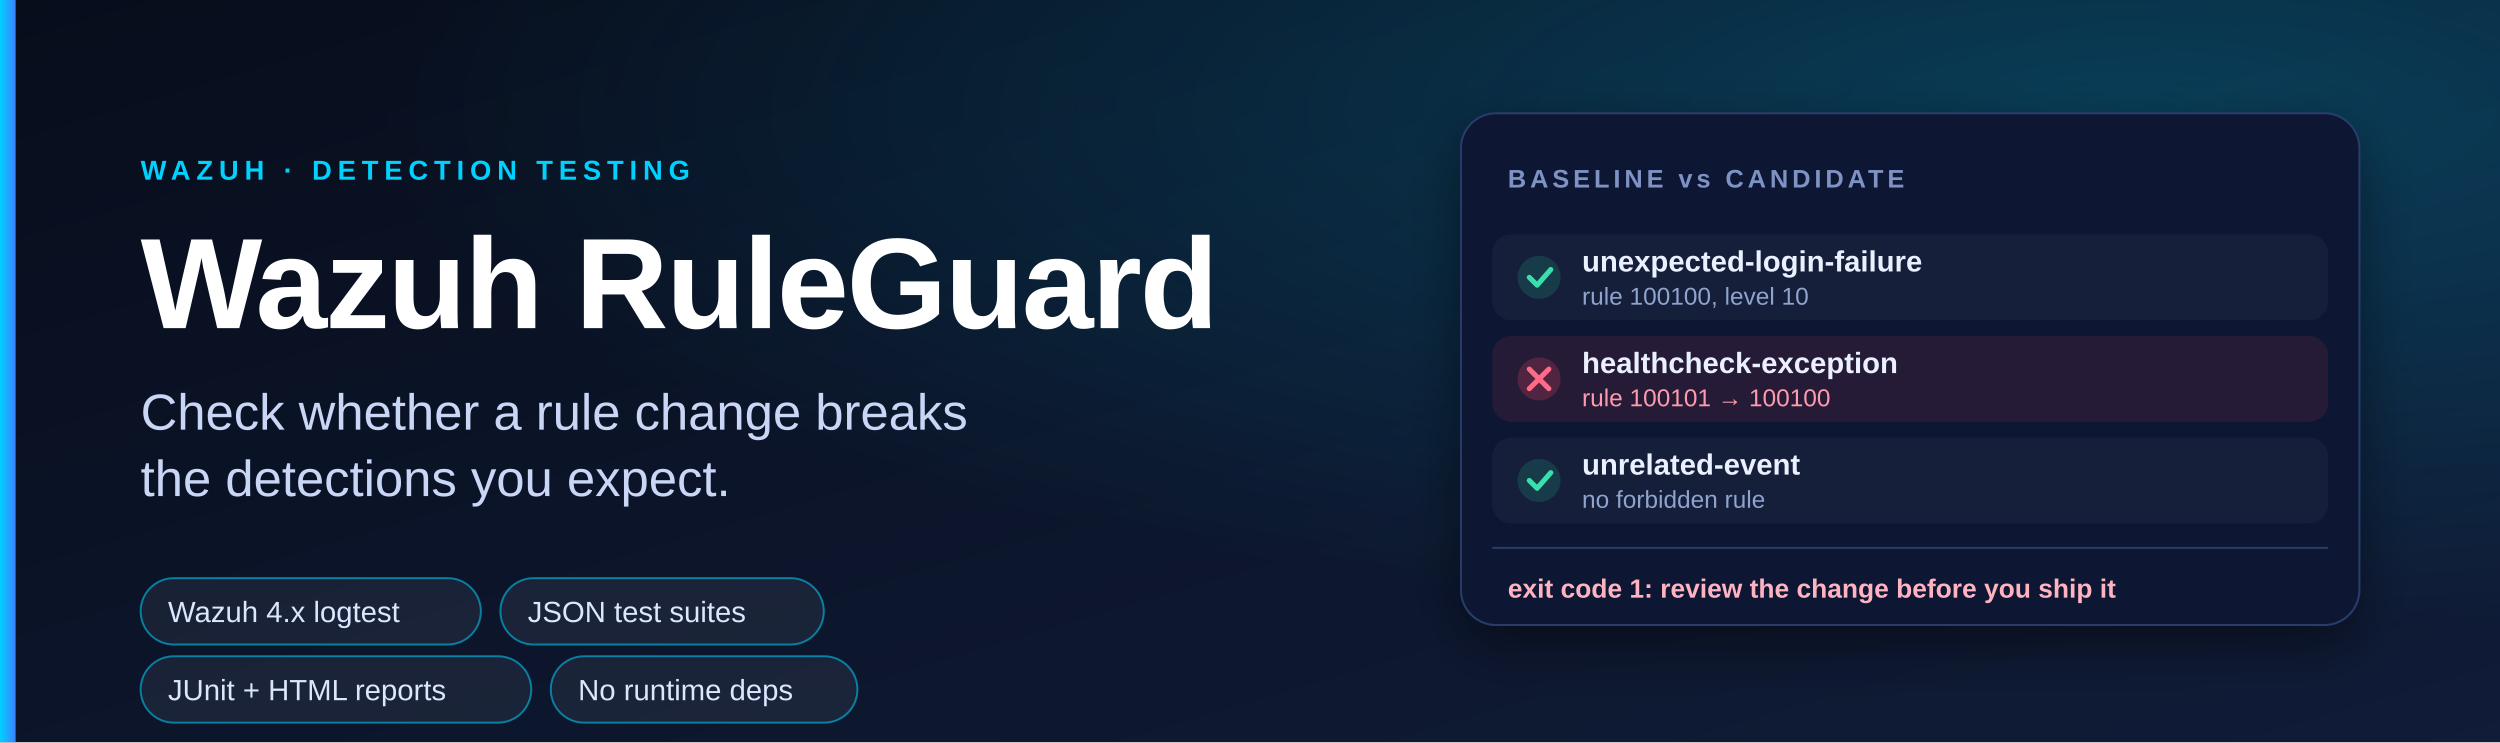
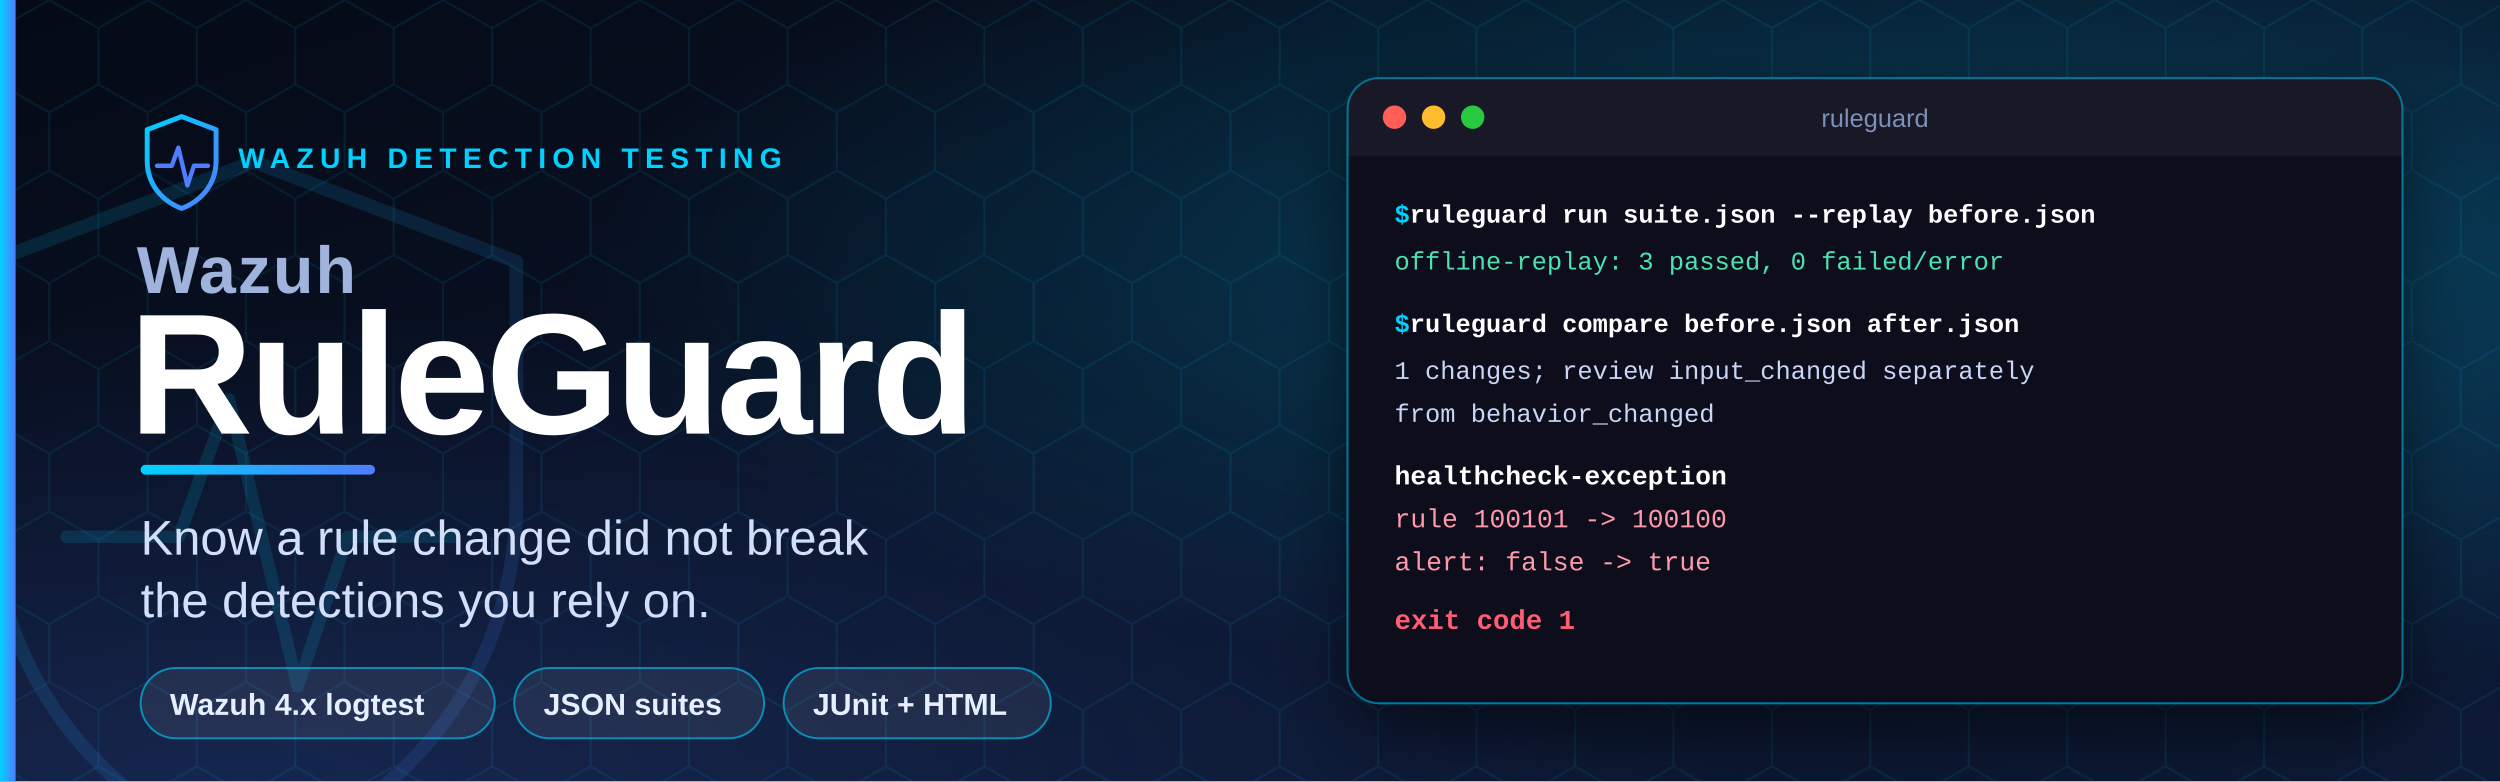
- <svg xmlns="http://www.w3.org/2000/svg" viewBox="0 0 1280 380" width="1280" height="380" role="img" aria-label="Wazuh RuleGuard: Check whether a rule change breaks the detections you expect.">
+ <svg xmlns="http://www.w3.org/2000/svg" viewBox="0 0 1280 400" width="1280" height="400" role="img" aria-label="Wazuh RuleGuard: Know a rule change did not break the detections you rely on.">
  <defs>
    <linearGradient id="bg" x1="0" y1="0" x2="1" y2="1">
-       <stop offset="0" stop-color="#070d1b" />
-       <stop offset="1" stop-color="#101c38" />
+       <stop offset="0" stop-color="#050a16" />
+       <stop offset="1" stop-color="#0d1a36" />
    </linearGradient>
-     <linearGradient id="ac" x1="0" y1="0" x2="1" y2="0">
+     <linearGradient id="ac" x1="0" y1="0" x2="1" y2="1">
      <stop offset="0" stop-color="#00d1ff" />
-       <stop offset="1" stop-color="#3b82ff" />
+       <stop offset="1" stop-color="#4f7dff" />
    </linearGradient>
-     <radialGradient id="gl" cx="0.85" cy="0.15" r="0.7">
-       <stop offset="0" stop-color="#00d1ff" stop-opacity="0.22" />
+     <linearGradient id="acx" x1="0" y1="0" x2="1" y2="0">
+       <stop offset="0" stop-color="#00d1ff" />
+       <stop offset="1" stop-color="#4f7dff" />
+     </linearGradient>
+     <radialGradient id="gl1" cx="0.78" cy="0.35" r="0.55">
+       <stop offset="0" stop-color="#00d1ff" stop-opacity="0.28" />
      <stop offset="1" stop-color="#00d1ff" stop-opacity="0" />
    </radialGradient>
+     <radialGradient id="gl2" cx="0.1" cy="1" r="0.6">
+       <stop offset="0" stop-color="#4f7dff" stop-opacity="0.18" />
+       <stop offset="1" stop-color="#4f7dff" stop-opacity="0" />
+     </radialGradient>
+     <pattern id="hex" width="56" height="97" patternUnits="userSpaceOnUse" patternTransform="scale(0.9)">
+       <path d="M28 0 L56 16 V48 L28 64 L0 48 V16 Z M28 64 V97 M0 48 L-28 64 M56 48 L84 64" fill="none" stroke="#00d1ff" stroke-opacity="0.09" stroke-width="1.2" />
+     </pattern>
    <filter id="sh" x="-20%" y="-20%" width="140%" height="150%">
-       <feDropShadow dx="0" dy="10" stdDeviation="14" flood-color="#000" flood-opacity="0.45" />
+       <feDropShadow dx="0" dy="14" stdDeviation="18" flood-color="#000" flood-opacity="0.55" />
    </filter>
+     <filter id="glow" x="-30%" y="-30%" width="160%" height="160%">
+       <feGaussianBlur stdDeviation="6" result="b" />
+       <feMerge>
+         <feMergeNode in="b" />
+         <feMergeNode in="SourceGraphic" />
+       </feMerge>
+     </filter>
+     <clipPath id="wclip">
+       <rect width="1280" height="400" />
+     </clipPath>
  </defs>
-   <rect width="1280" height="380" fill="url(#bg)" />
-   <rect width="1280" height="380" fill="url(#gl)" />
-   <rect x="0" y="0" width="8" height="380" fill="url(#ac)" />
-   <text x="72" y="92" font-family="'Segoe UI', 'Helvetica Neue', Arial, sans-serif" font-size="14" font-weight="700" fill="#00d1ff" letter-spacing="3">WAZUH  ·  DETECTION TESTING</text>
-   <text x="72" y="168" font-family="'Segoe UI', 'Helvetica Neue', Arial, sans-serif" font-size="66" font-weight="800" fill="#ffffff" letter-spacing="-1">Wazuh RuleGuard</text>
-   <text x="72" y="220" font-family="'Segoe UI', 'Helvetica Neue', Arial, sans-serif" font-size="26" font-weight="400" fill="#c9d6f5">Check whether a rule change breaks</text>
-   <text x="72" y="254" font-family="'Segoe UI', 'Helvetica Neue', Arial, sans-serif" font-size="26" font-weight="400" fill="#c9d6f5">the detections you expect.</text>
-   <rect x="72" y="296" width="174.2" height="34" rx="17" fill="#ffffff" fill-opacity="0.06" stroke="#00d1ff" stroke-opacity="0.55" />
-   <text x="86" y="318.5" font-family="'Segoe UI', 'Helvetica Neue', Arial, sans-serif" font-size="15" font-weight="500" fill="#dbe6ff">Wazuh 4.x logtest</text>
-   <rect x="256.2" y="296" width="165.6" height="34" rx="17" fill="#ffffff" fill-opacity="0.06" stroke="#00d1ff" stroke-opacity="0.55" />
-   <text x="270.2" y="318.5" font-family="'Segoe UI', 'Helvetica Neue', Arial, sans-serif" font-size="15" font-weight="500" fill="#dbe6ff">JSON test suites</text>
-   <rect x="72" y="336" width="200" height="34" rx="17" fill="#ffffff" fill-opacity="0.06" stroke="#00d1ff" stroke-opacity="0.55" />
-   <text x="86" y="358.5" font-family="'Segoe UI', 'Helvetica Neue', Arial, sans-serif" font-size="15" font-weight="500" fill="#dbe6ff">JUnit + HTML reports</text>
-   <rect x="282" y="336" width="157" height="34" rx="17" fill="#ffffff" fill-opacity="0.06" stroke="#00d1ff" stroke-opacity="0.55" />
-   <text x="296" y="358.5" font-family="'Segoe UI', 'Helvetica Neue', Arial, sans-serif" font-size="15" font-weight="500" fill="#dbe6ff">No runtime deps</text>
-   <g filter="url(#sh)">
-     <rect x="748" y="58" width="460" height="262" rx="18" fill="#0d1730" stroke="#2a3c6b" />
+   <g clip-path="url(#wclip)">
+     <rect width="1280" height="400" fill="url(#bg)" />
+     <rect width="1280" height="400" fill="url(#hex)" />
+     <rect width="1280" height="400" fill="url(#gl1)" />
+     <rect width="1280" height="400" fill="url(#gl2)" />
+     <g opacity="0.13">
+       <g transform="translate(-30 70) scale(3.2)">
+         <path d="M50 4 L92 20 V58 C92 88 72 108 50 116 C28 108 8 88 8 58 V20 Z" fill="none" fill-opacity="0.06" stroke="url(#ac)" stroke-width="2.2" stroke-linejoin="round" />
+         <polyline points="20,64 38,64 46,42 57,88 65,64 82,64" fill="none" stroke="#00d1ff" stroke-width="1.98" stroke-linecap="round" stroke-linejoin="round" />
+       </g>
+     </g>
+     <rect x="0" y="0" width="8" height="400" fill="url(#acx)" />
+     <g transform="translate(72 58) scale(0.42)">
+       <path d="M50 4 L92 20 V58 C92 88 72 108 50 116 C28 108 8 88 8 58 V20 Z" fill="none" fill-opacity="0.18" stroke="url(#ac)" stroke-width="6" stroke-linejoin="round" />
+       <polyline points="20,64 38,64 46,42 57,88 65,64 82,64" fill="none" stroke="#4f7dff" stroke-width="5.4" stroke-linecap="round" stroke-linejoin="round" />
+     </g>
+     <text x="122" y="86" font-family="'Segoe UI', 'Helvetica Neue', Arial, sans-serif" font-size="14.5" font-weight="700" fill="#00d1ff" letter-spacing="3.2">WAZUH  DETECTION TESTING</text>
+     <text x="70" y="150" font-family="'Segoe UI', 'Helvetica Neue', Arial, sans-serif" font-size="34" font-weight="600" fill="#9fb3dc" letter-spacing="1">Wazuh</text>
+     <text x="66" y="222" font-family="'Segoe UI', 'Helvetica Neue', Arial, sans-serif" font-size="88" font-weight="800" fill="#ffffff" letter-spacing="-2">RuleGuard</text>
+     <rect x="72" y="238" width="120" height="5" rx="2.5" fill="url(#acx)" />
+     <text x="72" y="284" font-family="'Segoe UI', 'Helvetica Neue', Arial, sans-serif" font-size="25" font-weight="400" fill="#d3def8">Know a rule change did not break</text>
+     <text x="72" y="316" font-family="'Segoe UI', 'Helvetica Neue', Arial, sans-serif" font-size="25" font-weight="400" fill="#d3def8">the detections you rely on.</text>
+     <rect x="72" y="342" width="181.3" height="36" rx="18" fill="#ffffff" fill-opacity="0.07" stroke="#00d1ff" stroke-opacity="0.6" />
+     <text x="87" y="366" font-family="'Segoe UI', 'Helvetica Neue', Arial, sans-serif" font-size="15.5" font-weight="600" fill="#e6eeff">Wazuh 4.x logtest</text>
+     <rect x="263.3" y="342" width="127.9" height="36" rx="18" fill="#ffffff" fill-opacity="0.07" stroke="#00d1ff" stroke-opacity="0.6" />
+     <text x="278.3" y="366" font-family="'Segoe UI', 'Helvetica Neue', Arial, sans-serif" font-size="15.5" font-weight="600" fill="#e6eeff">JSON suites</text>
+     <rect x="401.2" y="342" width="136.8" height="36" rx="18" fill="#ffffff" fill-opacity="0.07" stroke="#00d1ff" stroke-opacity="0.6" />
+     <text x="416.2" y="366" font-family="'Segoe UI', 'Helvetica Neue', Arial, sans-serif" font-size="15.5" font-weight="600" fill="#e6eeff">JUnit + HTML</text>
+     <g filter="url(#sh)">
+       <rect x="690" y="40" width="540" height="320" rx="16" fill="#08101f" stroke="#00d1ff" stroke-opacity="0.45" />
+     </g>
+     <path d="M690 80 V56 a16 16 0 0 1 16 -16 H1214 a16 16 0 0 1 16 16 V80 Z" fill="#ffffff" fill-opacity="0.05" />
+     <circle cx="714" cy="60" r="6" fill="#ff5f57" />
+     <circle cx="734" cy="60" r="6" fill="#febc2e" />
+     <circle cx="754" cy="60" r="6" fill="#28c840" />
+     <text x="960" y="65" font-family="'Segoe UI', 'Helvetica Neue', Arial, sans-serif" font-size="13" font-weight="500" fill="#7d90b8" text-anchor="middle">ruleguard</text>
+     <text x="714" y="114" font-family="'Cascadia Mono', 'Consolas', 'Courier New', monospace" font-size="13" font-weight="600" fill="#ffffff">
+       <tspan fill="#00d1ff" font-weight="700">$ </tspan>ruleguard run suite.json --replay before.json</text>
+     <text x="714" y="138" font-family="'Cascadia Mono', 'Consolas', 'Courier New', monospace" font-size="13" font-weight="400" fill="#4be3b0">offline-replay: 3 passed, 0 failed/error</text>
+     <text x="714" y="170" font-family="'Cascadia Mono', 'Consolas', 'Courier New', monospace" font-size="13" font-weight="600" fill="#ffffff">
+       <tspan fill="#00d1ff" font-weight="700">$ </tspan>ruleguard compare before.json after.json</text>
+     <text x="714" y="194" font-family="'Cascadia Mono', 'Consolas', 'Courier New', monospace" font-size="13" font-weight="400" fill="#c9d6f5">1 changes; review input_changed separately</text>
+     <text x="714" y="216" font-family="'Cascadia Mono', 'Consolas', 'Courier New', monospace" font-size="13" font-weight="400" fill="#c9d6f5">from behavior_changed</text>
+     <text x="714" y="248" font-family="'Cascadia Mono', 'Consolas', 'Courier New', monospace" font-size="13.5" font-weight="700" fill="#ffffff">  healthcheck-exception</text>
+     <text x="714" y="270" font-family="'Cascadia Mono', 'Consolas', 'Courier New', monospace" font-size="13.5" font-weight="400" fill="#ff9aac">  rule 100101 -&gt; 100100</text>
+     <text x="714" y="292" font-family="'Cascadia Mono', 'Consolas', 'Courier New', monospace" font-size="13.5" font-weight="400" fill="#ff9aac">  alert: false -&gt; true</text>
+     <text x="714" y="322" font-family="'Cascadia Mono', 'Consolas', 'Courier New', monospace" font-size="14" font-weight="700" fill="#ff5d73">exit code 1</text>
  </g>
-   <text x="772" y="96" font-family="'Segoe UI', 'Helvetica Neue', Arial, sans-serif" font-size="13" font-weight="600" fill="#7e93c4" letter-spacing="2">BASELINE vs CANDIDATE</text>
-   <rect x="764" y="120" width="428" height="44" rx="10" fill="#ffffff" fill-opacity="0.04" />
-   <circle cx="788" cy="142" r="11" fill="#1fbf8f" fill-opacity="0.18" />
-   <path d="M783 142 l4 4 l7 -8" stroke="#38e0ad" stroke-width="2.6" fill="none" stroke-linecap="round" stroke-linejoin="round" />
-   <text x="810" y="139" font-family="'Segoe UI', 'Helvetica Neue', Arial, sans-serif" font-size="15" font-weight="600" fill="#eaf0ff">unexpected-login-failure</text>
-   <text x="810" y="156" font-family="'Segoe UI', 'Helvetica Neue', Arial, sans-serif" font-size="12.5" font-weight="400" fill="#8fa3cf">rule 100100, level 10</text>
-   <rect x="764" y="172" width="428" height="44" rx="10" fill="#ff4d6d" fill-opacity="0.1" />
-   <circle cx="788" cy="194" r="11" fill="#ff4d6d" fill-opacity="0.2" />
-   <path d="M783 189 l10 10 M793 189 l-10 10" stroke="#ff6b86" stroke-width="2.6" stroke-linecap="round" />
-   <text x="810" y="191" font-family="'Segoe UI', 'Helvetica Neue', Arial, sans-serif" font-size="15" font-weight="600" fill="#eaf0ff">healthcheck-exception</text>
-   <text x="810" y="208" font-family="'Segoe UI', 'Helvetica Neue', Arial, sans-serif" font-size="12.5" font-weight="400" fill="#ff9aae">rule 100101 → 100100</text>
-   <rect x="764" y="224" width="428" height="44" rx="10" fill="#ffffff" fill-opacity="0.04" />
-   <circle cx="788" cy="246" r="11" fill="#1fbf8f" fill-opacity="0.18" />
-   <path d="M783 246 l4 4 l7 -8" stroke="#38e0ad" stroke-width="2.6" fill="none" stroke-linecap="round" stroke-linejoin="round" />
-   <text x="810" y="243" font-family="'Segoe UI', 'Helvetica Neue', Arial, sans-serif" font-size="15" font-weight="600" fill="#eaf0ff">unrelated-event</text>
-   <text x="810" y="260" font-family="'Segoe UI', 'Helvetica Neue', Arial, sans-serif" font-size="12.5" font-weight="400" fill="#8fa3cf">no forbidden rule</text>
-   <rect x="764" y="280" width="428" height="1" fill="#2a3c6b" />
-   <text x="772" y="306" font-family="'Segoe UI', 'Helvetica Neue', Arial, sans-serif" font-size="13.5" font-weight="600" fill="#ffb3c1">exit code 1: review the change before you ship it</text>
</svg>
